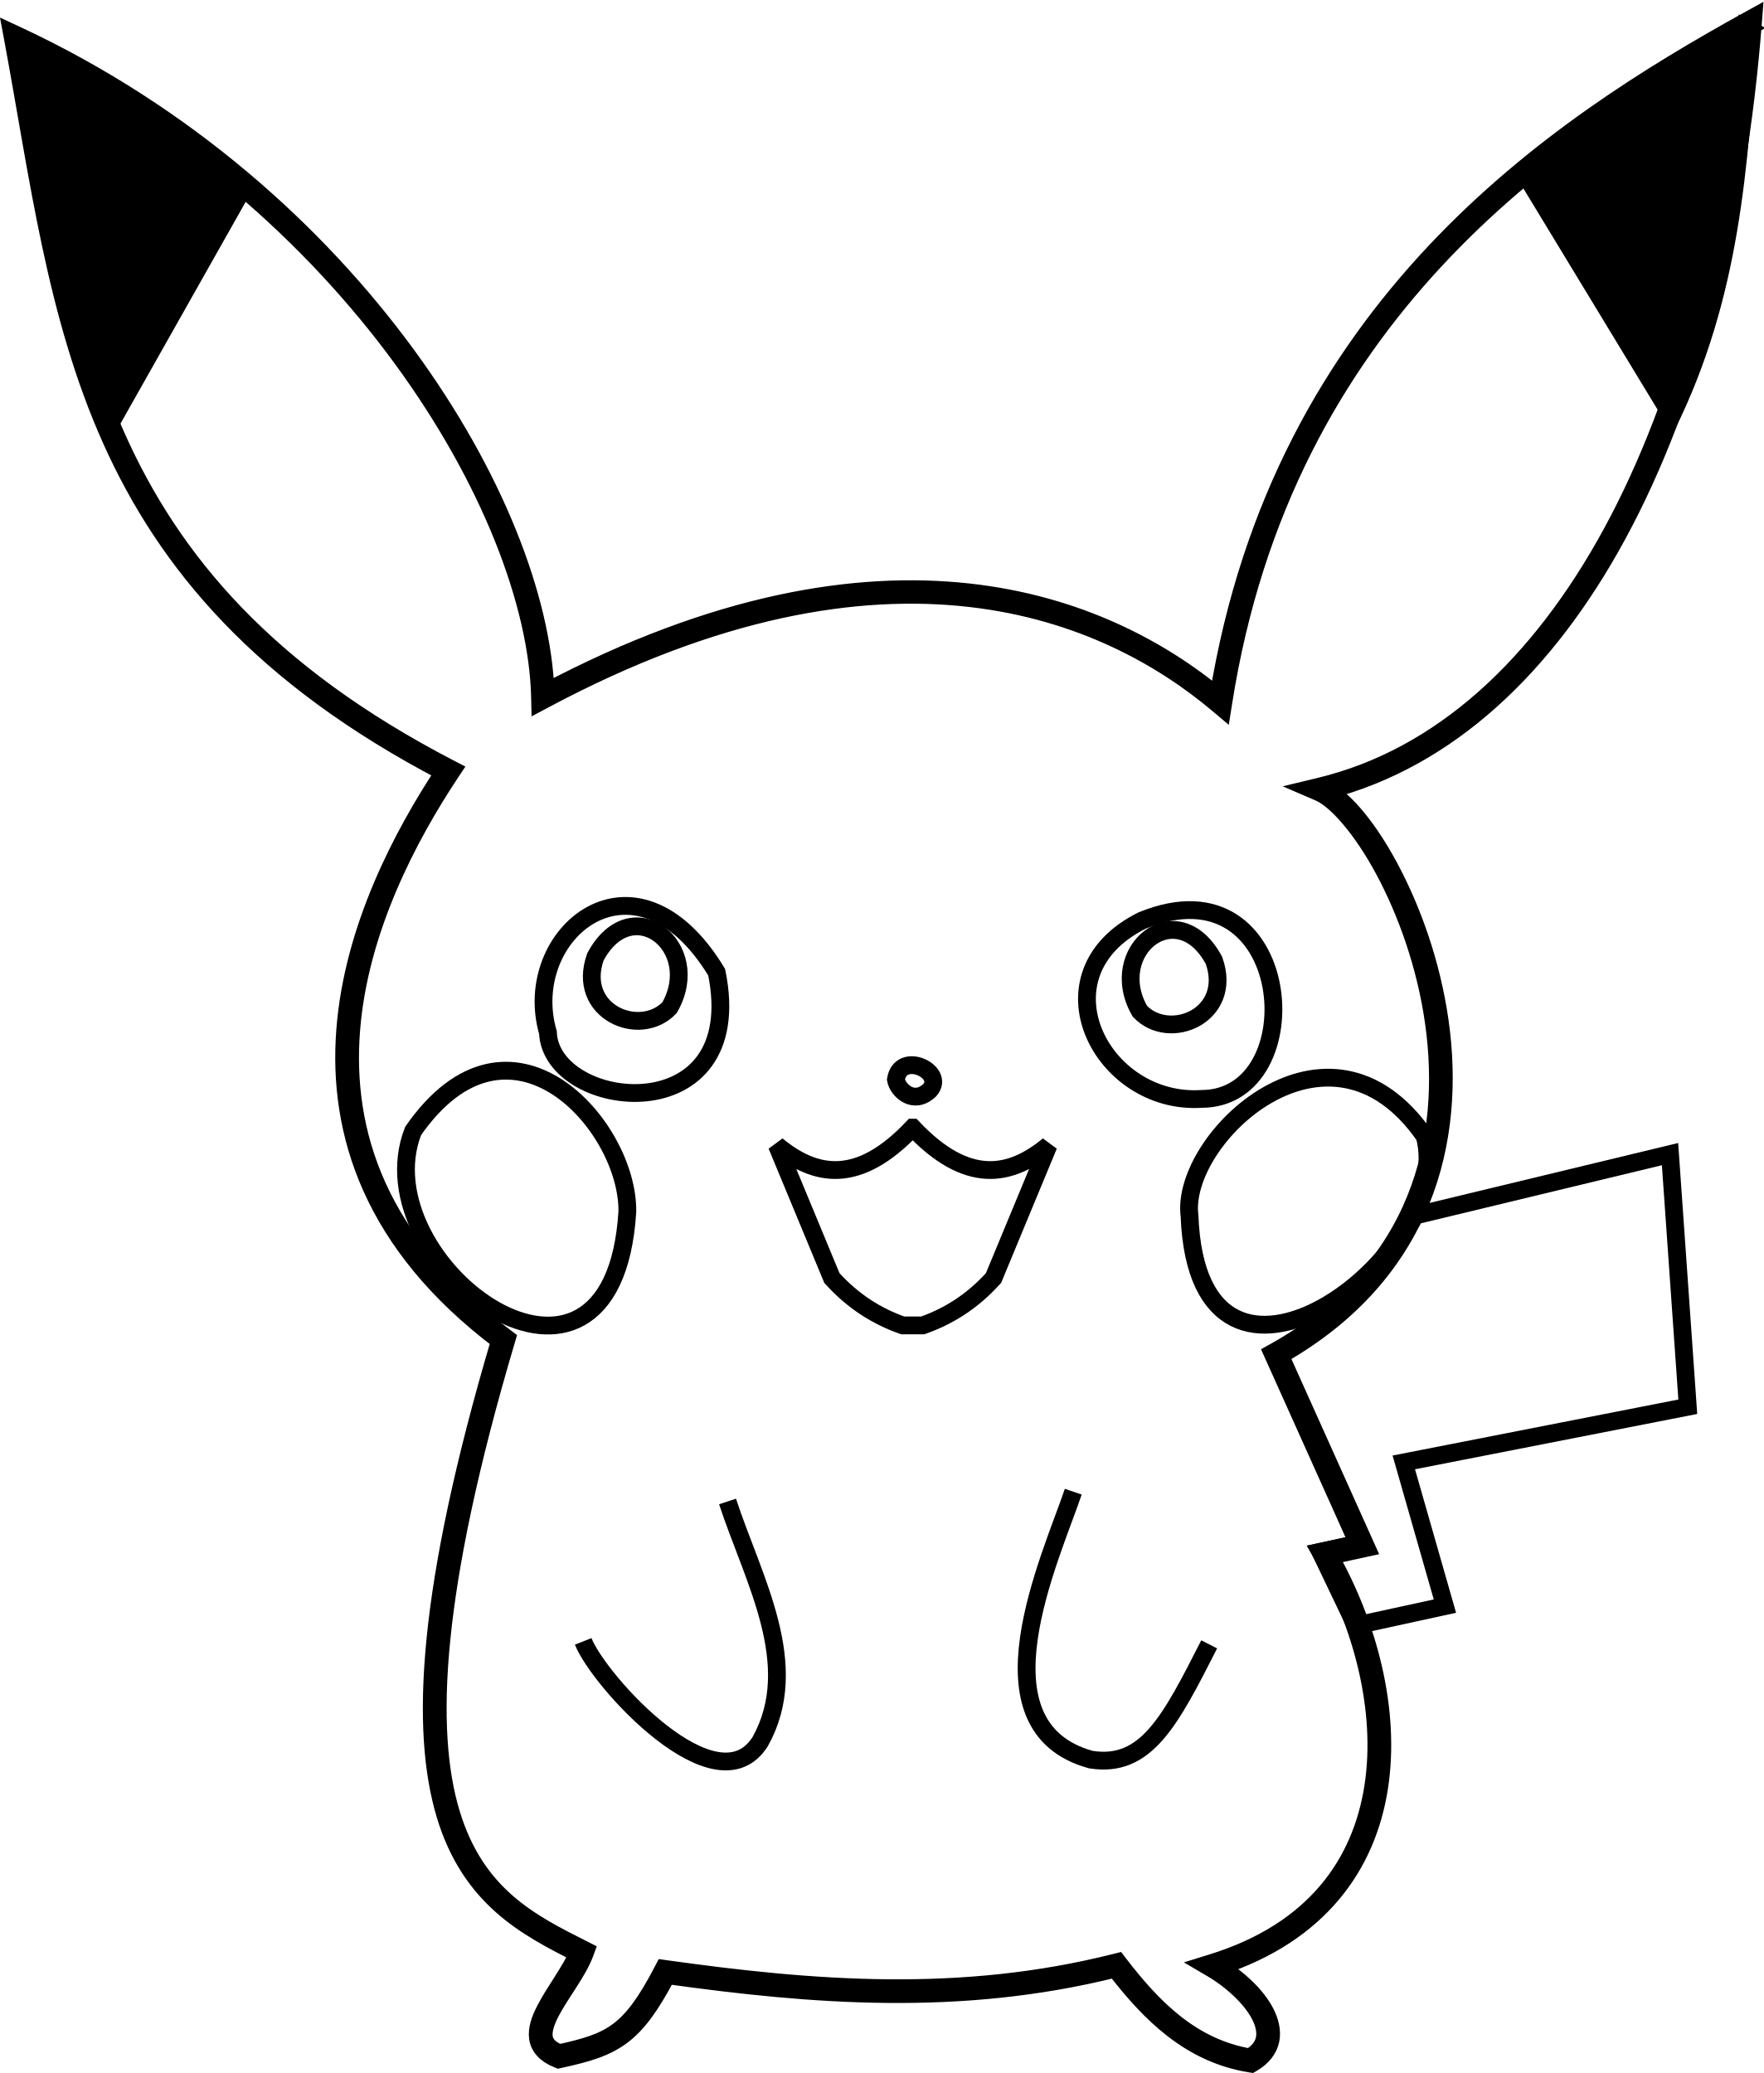
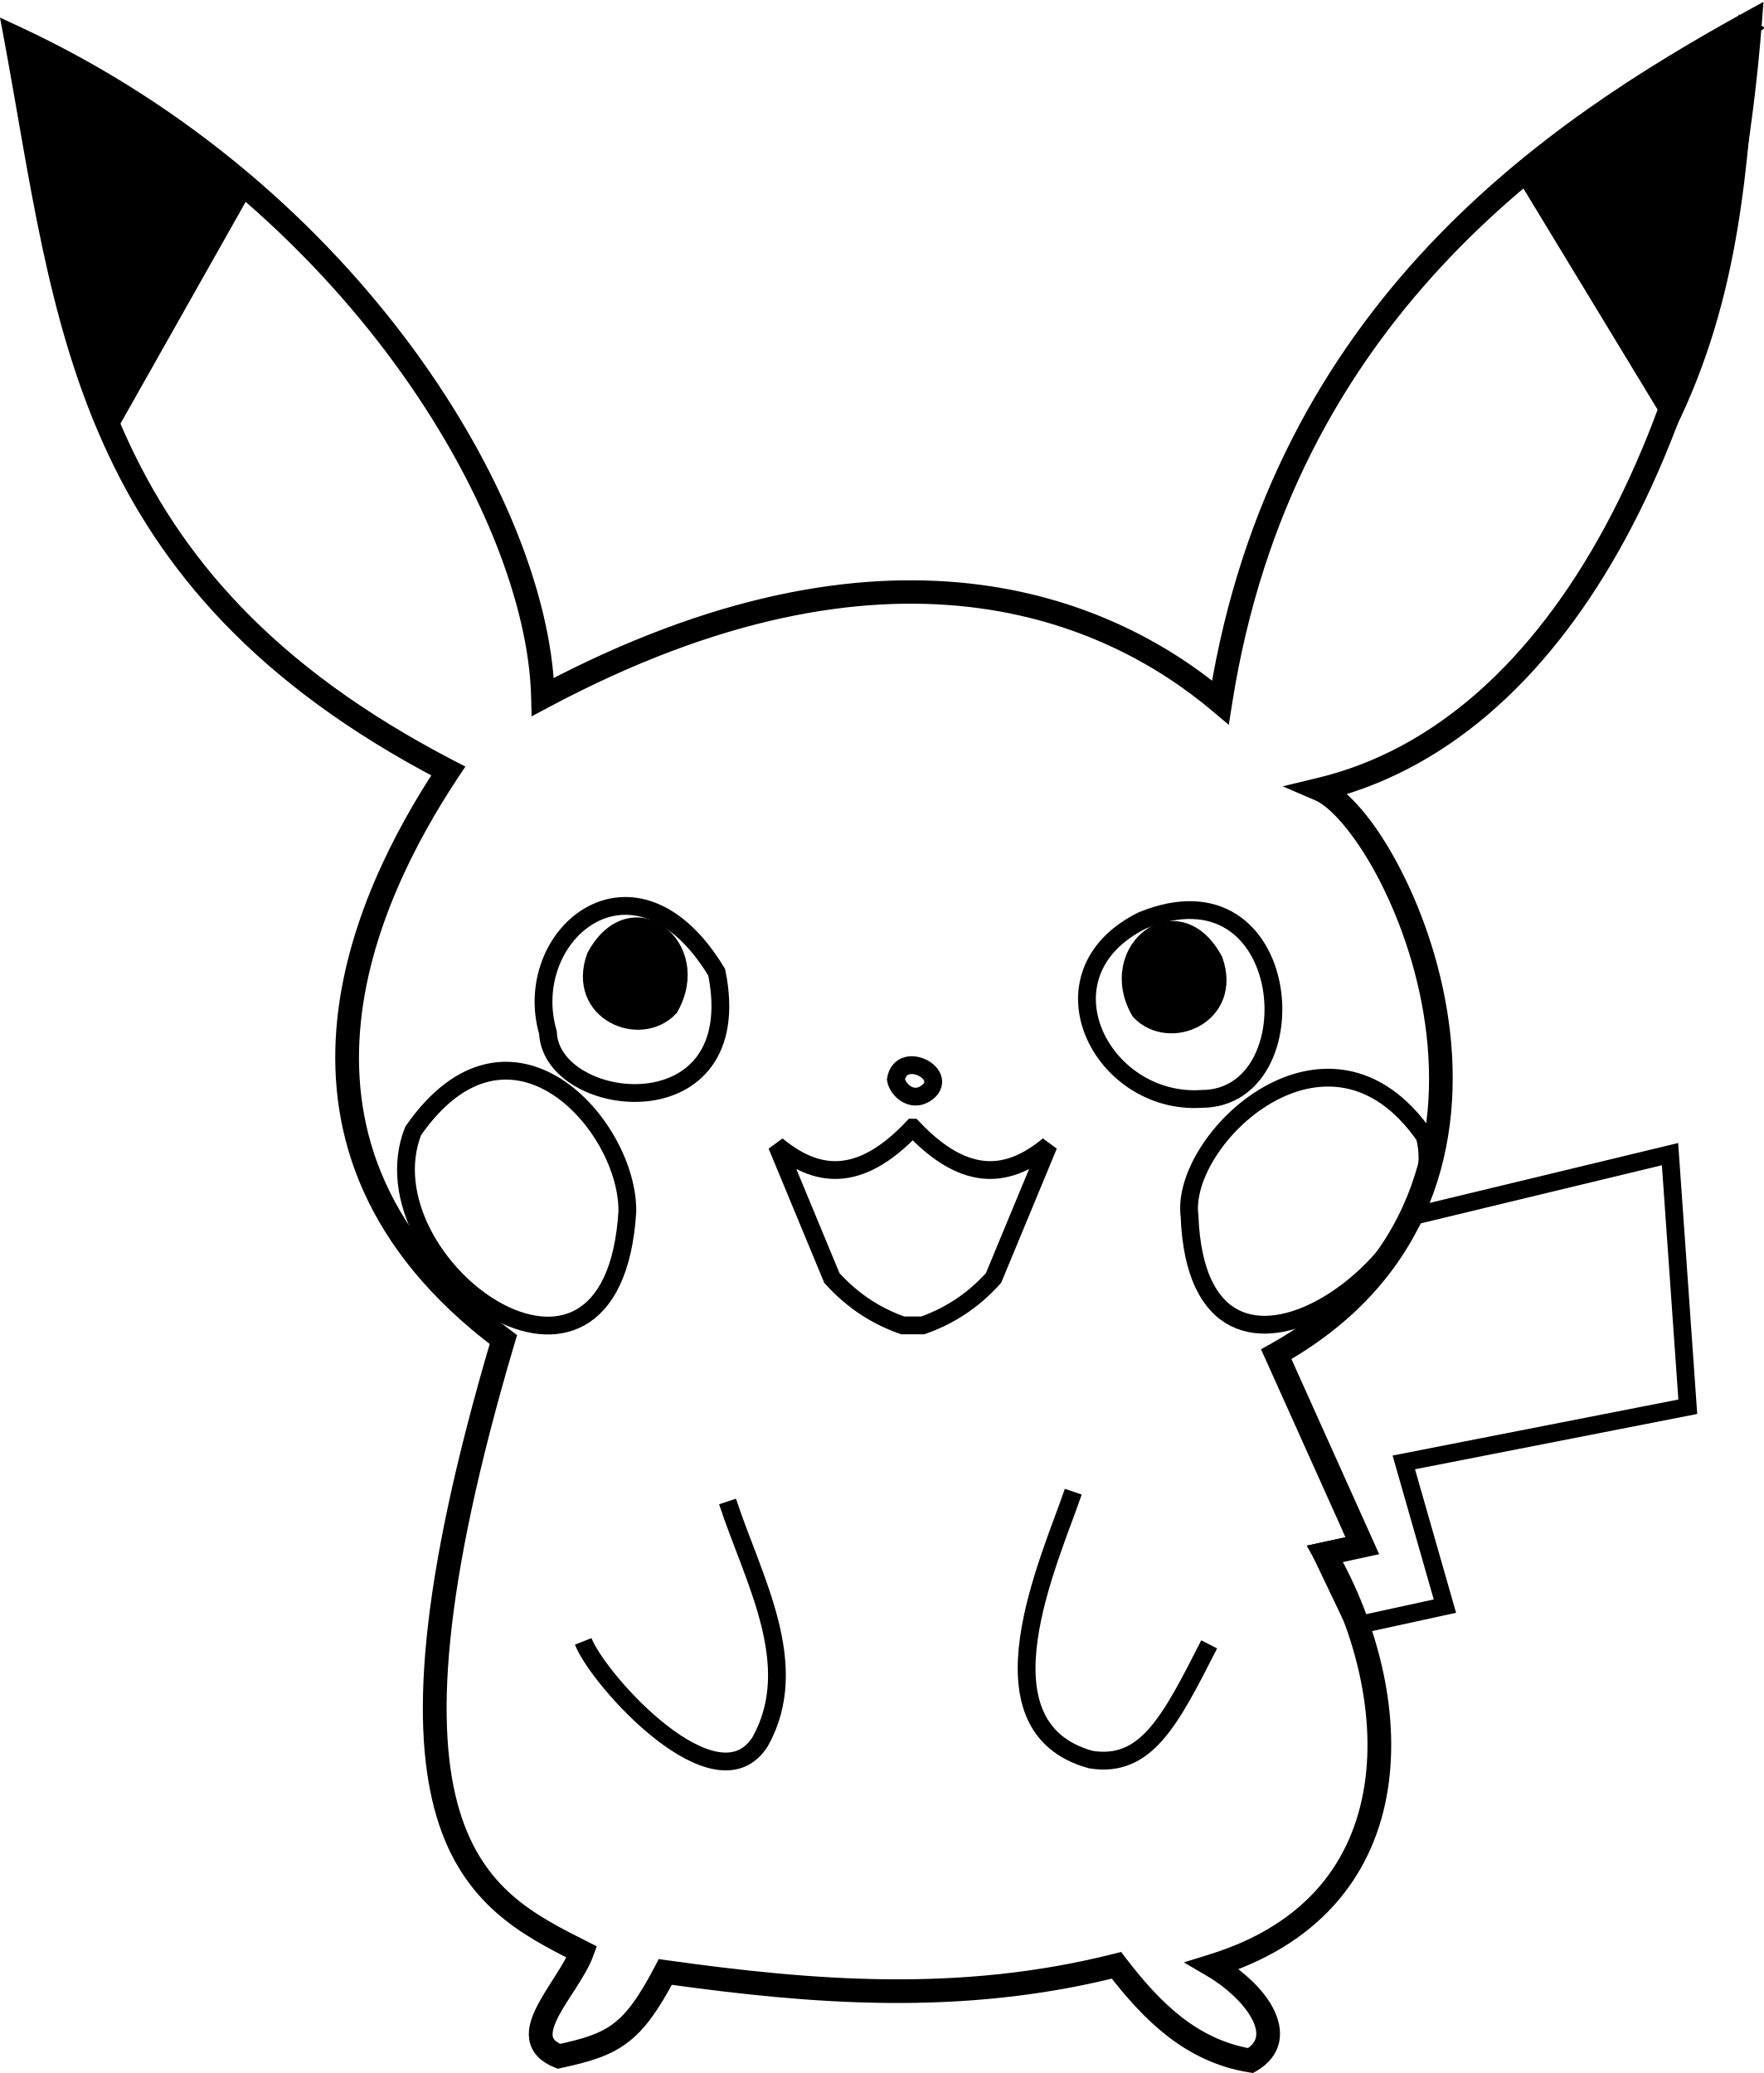
<svg xmlns="http://www.w3.org/2000/svg" version="1.1" id="svg2" width="297.321" height="349.558" viewBox="0 0 297.321 349.558">
  <defs id="defs6">
    <marker style="overflow:visible" id="Arrow1Lstart" refX="0" refY="0" orient="auto">
      <path transform="matrix(0.8,0,0,0.8,10,0)" style="fill:context-stroke;fill-rule:evenodd;stroke:context-stroke;stroke-width:1pt" d="M 0,0 5,-5 -12.5,0 5,5 Z" id="path12060" />
    </marker>
  </defs>
  <g id="layer2" style="display:inline" transform="translate(-97.11628,-80.04285)">
    <path style="fill:none;stroke:#000000;stroke-width:3;stroke-linecap:butt;stroke-linejoin:miter;stroke-miterlimit:4;stroke-dasharray:none;stroke-opacity:1" d="m 325.682,354.148 15.041,-3.275 -6.932,-24.234 47.881,-9.385 -2.996,-42.6 -42.945,10.355 c -6.17,10.084 -13.687,18.296 -23.437,23.402 l 13.797,31.922 -6.35,1.381 z" id="path15036" />
  </g>
  <g id="layer1" style="display:inline" transform="translate(-97.11628,-80.04285)">
    <g id="path1104" style="display:inline;fill:none;fill-opacity:1;stroke:#000000;stroke-width:3;stroke-miterlimit:4;stroke-dasharray:none;stroke-opacity:1" transform="translate(-1.163207,-1.296211)">
      <path id="path12850" style="color:#000000;fill:none;fill-opacity:1;stroke:#000000;stroke-width:3;stroke-miterlimit:4;stroke-dasharray:none;stroke-opacity:1" d="m 396.594,95.629 c -32.799,18.147 -78.91,48.393 -89.293,114.561 -18.669,-15.772 -55.845,-32.034 -114.203,-0.902 -0.738,-31.607 -32.188,-84.635 -88.865,-111.096 8.79,47.31 10.976,91.479 72.883,123.6 -13.999,21.107 -34.057,63.445 9.299,95.879 -25.03,84.402 -4.205,94.457 13.262,103.283 -2.28,6.158 -11.762,14.496 -3.893,17.578 9.066,-1.972 12.379,-3.55 17.947,-14.227 24.759,3.463 49.735,5.521 76.049,-1.115 5.947,7.75 12.606,14.435 22.643,16.064 6.785,-3.973 0.608,-11.918 -6.354,-16.002 34.841,-10.796 32.215,-46.412 18.887,-69.457 l 6.283,-1.367 -14.506,-32.279 c 49.582,-27.751 20.158,-89.735 7.393,-95.238 41.235,-9.9 67.225,-62.355 72.469,-129.281 z" transform="translate(-3.27539,-10.44144)" />
      <path style="color:#000000;fill:none;fill-opacity:1;stroke:#000000;stroke-width:3;stroke-miterlimit:4;stroke-dasharray:none;stroke-opacity:1" d="M 393.889,84.301 393.076,84.75 c -32.696,18.089 -78.723,48.326 -89.389,114.125 -18.904,-15.65 -55.928,-31.197 -113.426,-0.805 -0.6,-15.875 -8.638,-36.735 -23.492,-56.998 -15.086,-20.579 -37.179,-40.506 -65.602,-53.775 l -0.881,-0.41 0.178,0.955 c 4.391,23.635 7.134,46.546 16.559,67.607 9.374,20.95 25.408,40.032 56.121,56.082 -6.971,10.589 -15.324,26.279 -16.662,43.471 -1.35,17.338 4.539,36.151 26.09,52.402 -12.433,42.032 -13.517,65.653 -9.217,79.951 4.238,14.092 13.754,19.007 22.369,23.361 -1.179,2.872 -3.877,6.322 -5.521,9.508 -0.856,1.658 -1.43,3.262 -1.223,4.754 0.207,1.492 1.275,2.765 3.346,3.576 l 0.141,0.057 0.146,-0.033 c 4.548,-0.989 7.729,-1.892 10.479,-3.936 2.685,-1.996 4.914,-5.105 7.623,-10.244 24.573,3.425 49.42,5.437 75.6,-1.1 5.924,7.675 12.649,14.367 22.752,16.008 l 0.178,0.027 0.154,-0.09 c 1.787,-1.047 2.793,-2.422 3.088,-3.938 0.295,-1.516 -0.1,-3.123 -0.918,-4.686 -1.509,-2.884 -4.516,-5.613 -7.75,-7.664 16.934,-5.569 24.957,-17.154 26.977,-30.205 2.023,-13.07 -1.873,-27.528 -8.389,-39.045 l 6.266,-1.363 -14.586,-32.457 c 24.6,-13.992 29.7,-36.536 26.943,-56.211 -1.386,-9.894 -4.73,-19.074 -8.537,-26.145 -3.468,-6.441 -7.234,-10.994 -10.482,-12.9 20.302,-5.266 36.869,-20.77 49.01,-43.18 12.353,-22.8 20.171,-52.708 22.797,-86.225 z m -1.164,1.807 c -2.692,33.015 -10.441,62.453 -22.584,84.867 -12.262,22.634 -28.963,38.099 -49.408,43.008 l -1.461,0.352 1.381,0.594 c 2.942,1.268 7.208,6.111 10.959,13.078 3.751,6.967 7.06,16.05 8.428,25.809 2.735,19.518 -2.211,41.68 -26.826,55.457 l -0.4,0.223 14.441,32.135 -6.35,1.381 0.342,0.594 c 6.615,11.438 10.569,26.015 8.561,38.996 -2.009,12.981 -9.893,24.382 -27.162,29.732 l -1.082,0.336 0.977,0.574 c 3.414,2.003 6.646,4.983 8.143,7.844 0.748,1.43 1.06,2.811 0.822,4.029 -0.229,1.175 -0.989,2.239 -2.479,3.156 -9.741,-1.659 -16.245,-8.166 -22.125,-15.828 l -0.199,-0.26 -0.32,0.08 c -26.218,6.612 -51.117,4.564 -75.857,1.104 l -0.348,-0.049 -0.164,0.314 c -2.77,5.311 -4.952,8.3 -7.518,10.207 -2.527,1.879 -5.512,2.75 -9.918,3.715 -1.748,-0.72 -2.453,-1.616 -2.605,-2.715 -0.157,-1.131 0.305,-2.575 1.121,-4.156 1.632,-3.162 4.584,-6.776 5.777,-9.998 l 0.154,-0.418 -0.398,-0.201 c -8.736,-4.415 -18.102,-9.001 -22.312,-23 -4.21,-13.999 -3.198,-37.536 9.305,-79.695 l 0.1,-0.334 -0.279,-0.209 c -21.565,-16.132 -27.291,-34.61 -25.957,-51.748 1.334,-17.138 9.8,-32.938 16.775,-43.455 l 0.309,-0.463 -0.494,-0.256 c -30.872,-16.018 -46.792,-34.985 -56.135,-55.865 -9.209,-20.581 -12.012,-43.075 -16.303,-66.387 27.817,13.189 49.499,32.778 64.33,53.01 14.993,20.452 22.994,41.549 23.359,57.193 l 0.019,0.811 0.715,-0.381 c 58.217,-31.056 95.098,-14.827 113.646,0.844 l 0.678,0.572 0.139,-0.877 c 10.267,-65.429 55.496,-95.542 88.205,-113.719 z" id="path12847" />
    </g>
  </g>
  <g id="layer3" style="display:inline" transform="translate(-97.11628,-80.04285)">
    <path style="display:inline;fill:none;stroke:#000000;stroke-width:3;stroke-linecap:butt;stroke-linejoin:miter;stroke-miterlimit:4;stroke-dasharray:none;stroke-opacity:1" d="m 289.671,235.266 c -18.191,9.053 -6.9,31.168 10.015,30.08 18.873,-0.01 15.847,-40.681 -10.015,-30.08 z" id="path2330" />
    <path style="fill:none;stroke:#000000;stroke-width:3;stroke-linecap:butt;stroke-linejoin:miter;stroke-miterlimit:4;stroke-dasharray:none;stroke-opacity:1" d="m 189.494,254.146 c -4.796,-16.584 14.7,-32.893 28.451,-10.16 5.558,27.252 -27.909,23.421 -28.451,10.16 z" id="path3369" />
  </g>
  <g id="layer4" style="display:inline" transform="translate(-97.11628,-80.04285)">
    <path style="display:inline;fill:none;stroke:#000000;stroke-width:3;stroke-linecap:butt;stroke-linejoin:miter;stroke-miterlimit:4;stroke-dasharray:none;stroke-opacity:1" d="m 166.767,270.752 c 16.283,-23.436 36.309,-0.974 36.117,13.606 -2.468,39.807 -44.95,8.939 -36.117,-13.606 z" id="path3817" />
    <path style="display:inline;fill:none;stroke:#000000;stroke-width:3;stroke-linecap:butt;stroke-linejoin:miter;stroke-miterlimit:4;stroke-dasharray:none;stroke-opacity:1" d="m 337.308,271.633 c -16.215,-23.399 -41.329,0.46 -39.642,13.45 1.508,39.081 45.151,6.583 39.642,-13.45 z" id="path3817-5" />
  </g>
  <g id="layer5" style="display:inline" transform="translate(-97.11628,-80.04285)">
    <path id="path5565-9" style="fill:none;stroke:#000000;stroke-width:3;stroke-linecap:butt;stroke-linejoin:miter;stroke-miterlimit:4;stroke-dasharray:none;stroke-opacity:1" d="m 250.994,270.195 c -9.162,9.68 -16.388,8.343 -22.904,2.967 l 9.279,22.385 c 3.676,4.072 7.705,6.492 11.932,7.988 h 3.389 c 4.226,-1.496 8.254,-3.916 11.93,-7.988 l 9.279,-22.385 c -6.516,5.376 -13.742,6.713 -22.904,-2.967 z" />
  </g>
  <g id="layer6" style="display:inline" transform="translate(-97.11628,-80.04285)">
    <path style="display:inline;fill:none;stroke:#000000;stroke-width:3;stroke-linecap:butt;stroke-linejoin:miter;stroke-miterlimit:4;stroke-dasharray:none;stroke-opacity:1" d="m 195.441,356.819 c 2.635,6.697 22.512,28.568 29.857,16.877 7.193,-12.94 -1.201,-27.307 -5.522,-40.467" id="path6185" />
    <path style="display:inline;fill:none;stroke:#000000;stroke-width:3;stroke-linecap:butt;stroke-linejoin:miter;stroke-miterlimit:4;stroke-dasharray:none;stroke-opacity:1" d="m 300.981,357.32 c -6.566,12.9 -10.62,20.917 -19.95,19.435 -20.078,-5.524 -6.82,-33.809 -2.965,-45.178" id="path6185-8" />
  </g>
  <g id="layer7" style="display:inline" transform="translate(-97.11628,-80.04285)">
-     <path style="fill:none;stroke:#000000;stroke-width:3;stroke-linecap:butt;stroke-linejoin:miter;stroke-miterlimit:4;stroke-dasharray:none;stroke-opacity:1" d="m 197.506,241.383 c 6.163,-11.431 18.373,-1.635 12.488,8.582 -5.01,5.258 -15.787,0.688 -12.488,-8.582 z" id="path7988" />
-     <path style="fill:none;stroke:#000000;stroke-width:3;stroke-linecap:butt;stroke-linejoin:miter;stroke-miterlimit:4;stroke-dasharray:none;stroke-opacity:1" d="m 301.786,241.987 c -6.163,-11.431 -18.373,-1.635 -12.488,8.582 5.01,5.258 15.787,0.688 12.488,-8.582 z" id="path7988-4" />
+     <path style="fill:#000000;stroke:#000000;stroke-width:3;stroke-linecap:butt;stroke-linejoin:miter;stroke-miterlimit:4;stroke-dasharray:none;stroke-opacity:1" d="m 197.506,241.383 c 6.163,-11.431 18.373,-1.635 12.488,8.582 -5.01,5.258 -15.787,0.688 -12.488,-8.582 z" id="path7988" />
+     <path style="fill:#000000;stroke:#000000;stroke-width:3;stroke-linecap:butt;stroke-linejoin:miter;stroke-miterlimit:4;stroke-dasharray:none;stroke-opacity:1" d="m 301.786,241.987 c -6.163,-11.431 -18.373,-1.635 -12.488,8.582 5.01,5.258 15.787,0.688 12.488,-8.582 z" id="path7988-4" />
  </g>
  <g id="layer8" style="display:inline" transform="translate(-97.11628,-80.04285)">
    <path style="fill:#000000;stroke:#000000;stroke-width:1px;stroke-linecap:butt;stroke-linejoin:miter;stroke-opacity:1" d="m 101.481,87.115 c 1.509,21.281 3.513,43.585 14.53,65.854 L 138.988,112.262 C 129.522,102.537 118.701,94.287 101.481,87.115 Z" id="path9451" />
    <path style="fill:#000000;stroke:#000000;stroke-width:1px;stroke-linecap:butt;stroke-linejoin:miter;stroke-opacity:1" d="M 392.802,86.343 C 391.293,107.624 390.074,129.965 379.057,152.234 L 354.329,111.476 c 9.466,-9.724 21.252,-17.961 38.473,-25.133 z" id="path9451-8" />
  </g>
  <g id="layer9" style="display:inline" transform="translate(-97.11628,-80.04285)">
    <path style="fill:none;stroke:#000000;stroke-width:3;stroke-linecap:butt;stroke-linejoin:miter;stroke-miterlimit:4;stroke-dasharray:none;stroke-opacity:1" d="m 253.869,263.867 c -2.684,2.567 -5.379,0.063 -5.71,-1.78 0.789,-4.95 8.45,-1.324 5.71,1.78 z" id="path10313" />
  </g>
</svg>
